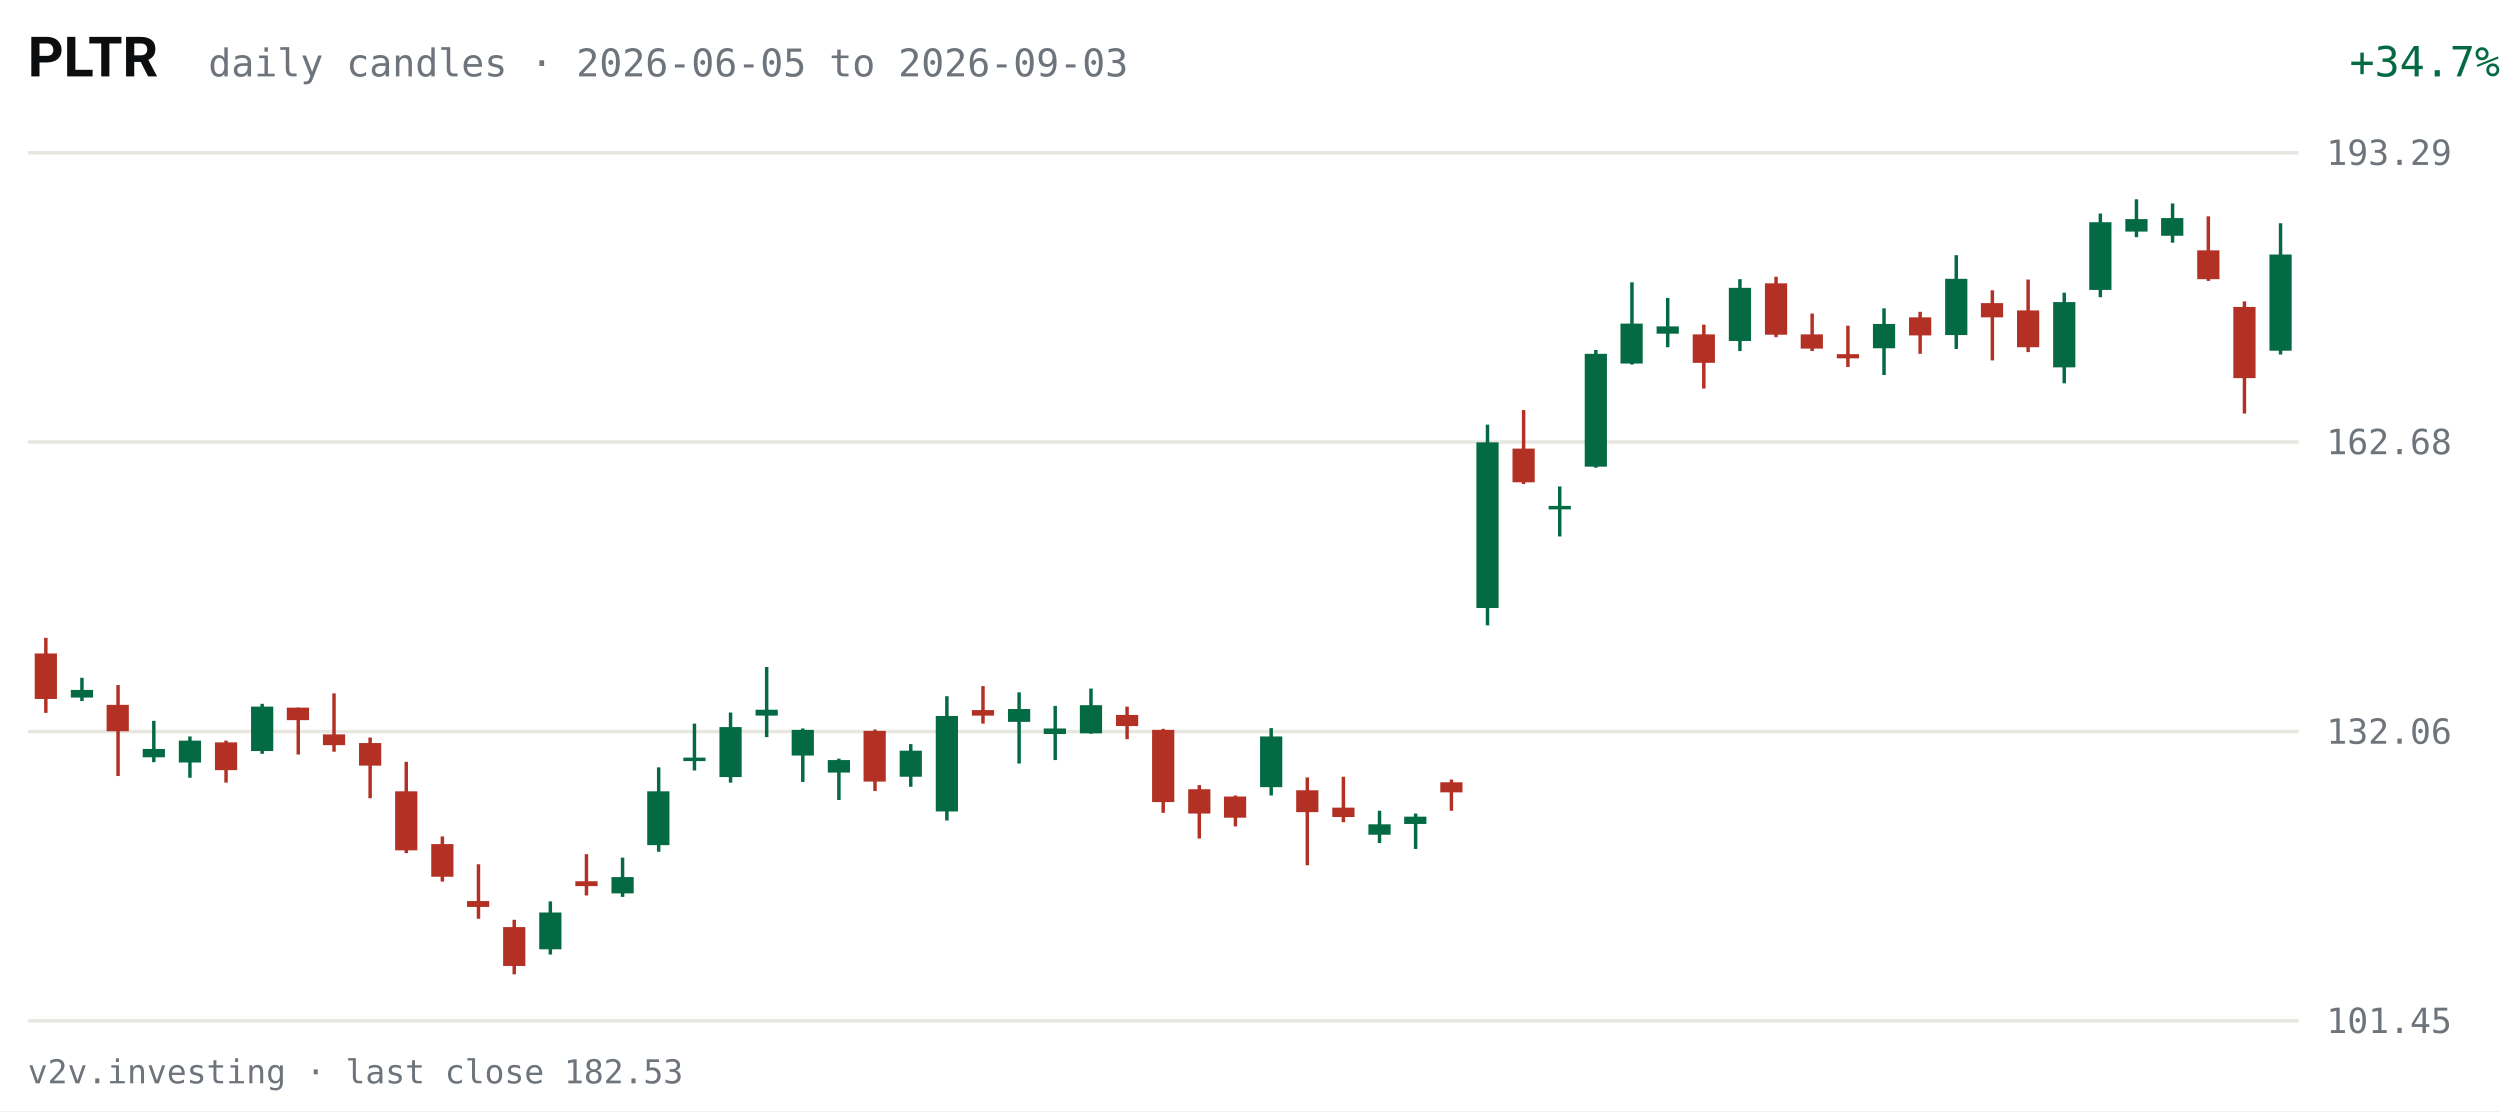
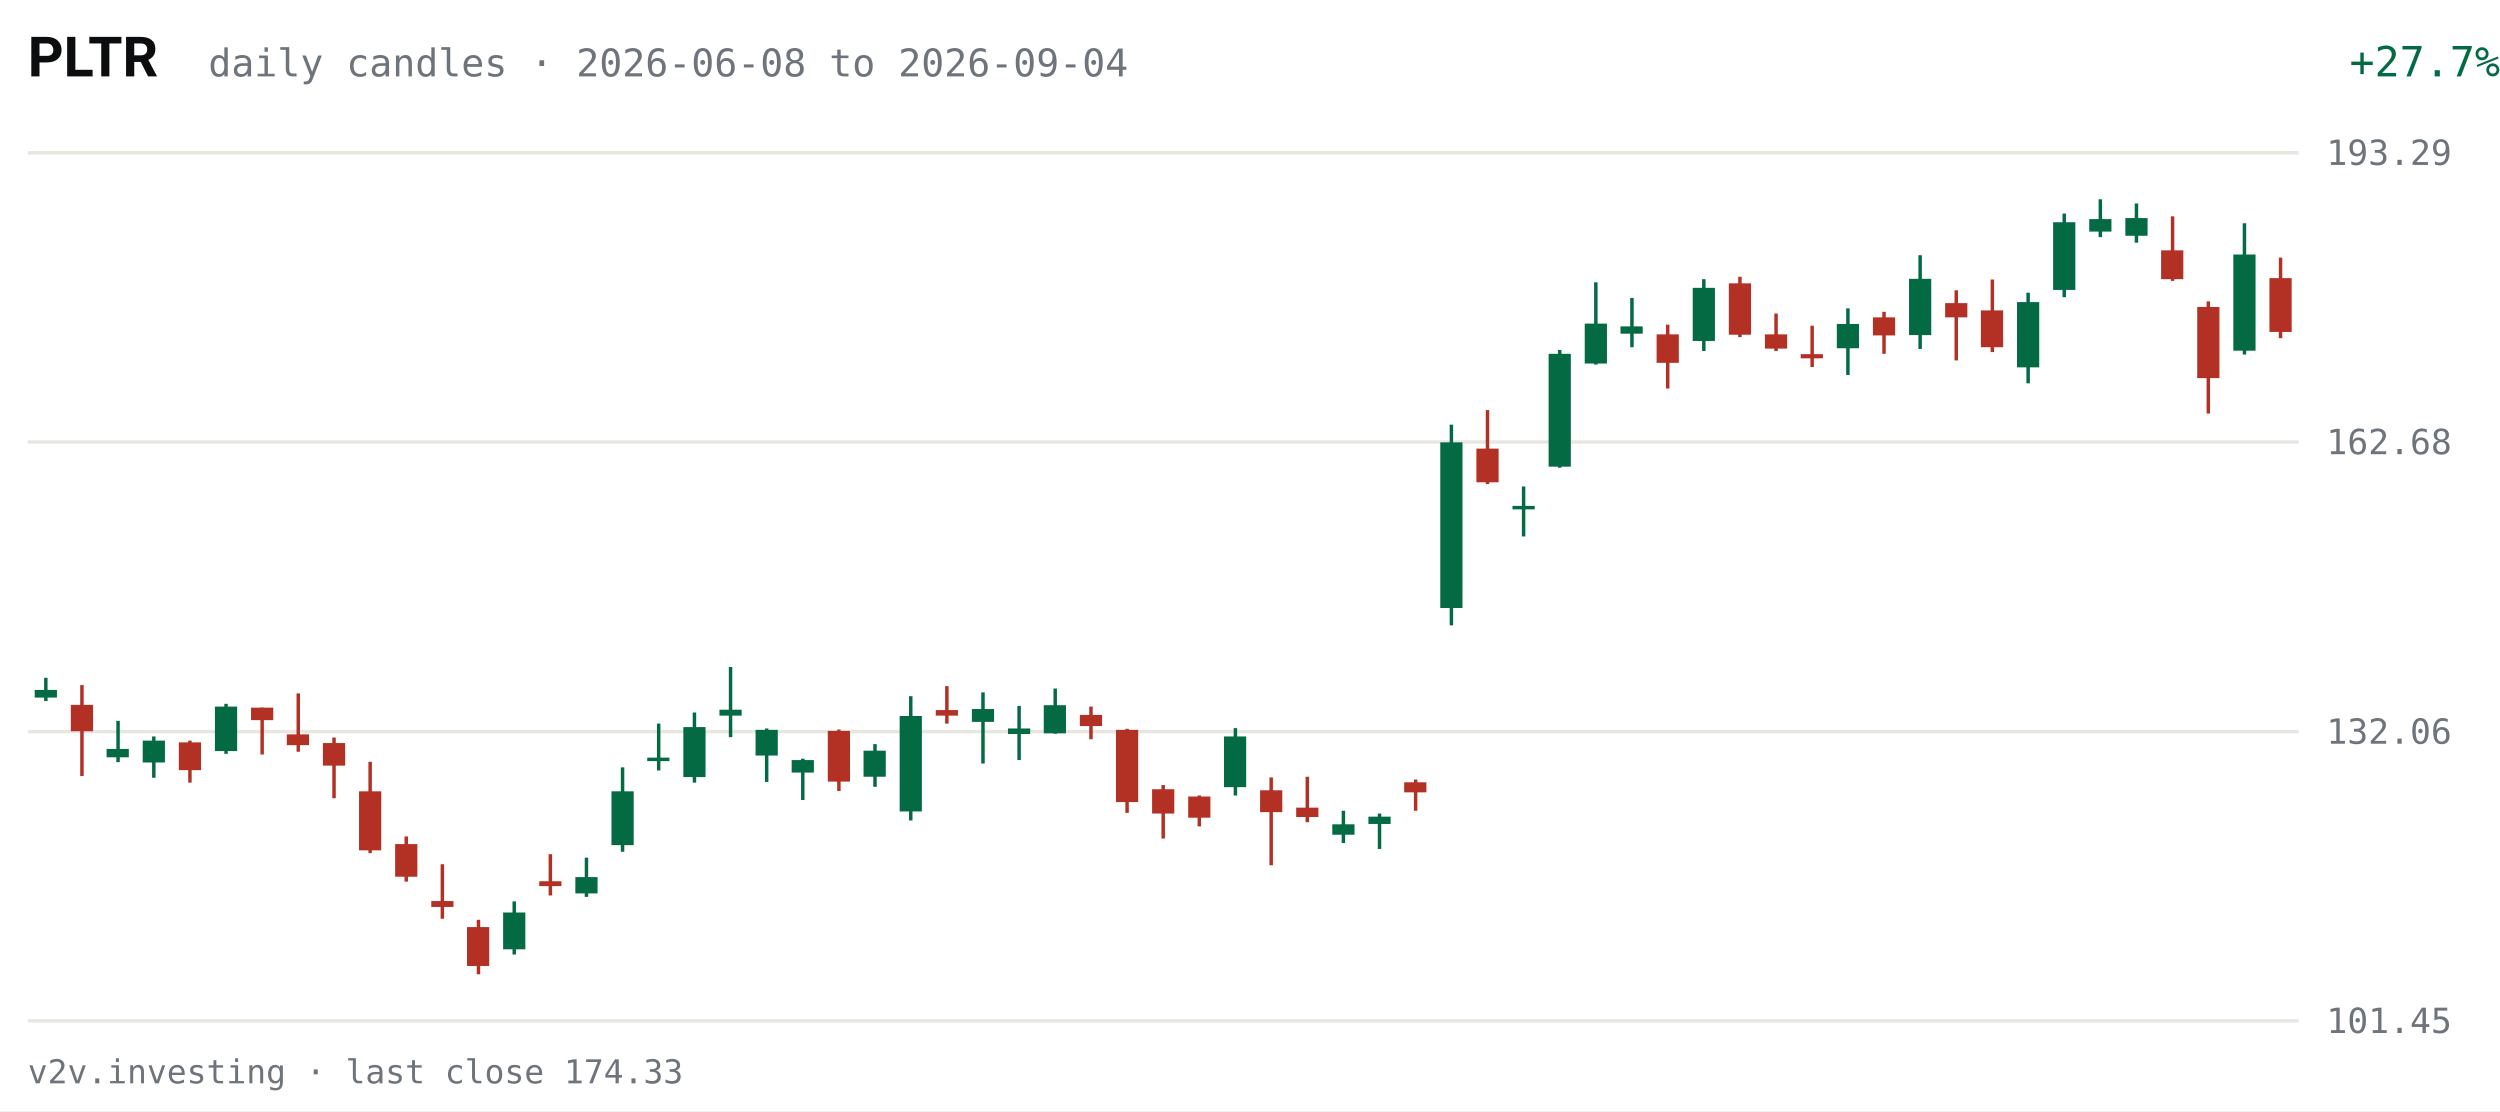
<svg xmlns="http://www.w3.org/2000/svg" viewBox="0 0 720 320" width="720" height="320" role="img" aria-label="PLTR daily candles, last 63 sessions">
  <rect width="720" height="320" fill="#FFFFFF" />
  <text x="8" y="22" fill="#0C0D0E" font-size="16" font-weight="600" font-family="system-ui,-apple-system,Segoe UI,Roboto,sans-serif">PLTR</text>
-   <text x="60" y="22" fill="#6E747B" font-size="11" font-family="ui-monospace,SFMono-Regular,Menlo,Consolas,monospace">daily candles · 2026-06-05 to 2026-09-03</text>
-   <text x="670" y="22" fill="#046A44" font-size="12" text-anchor="end" font-family="ui-monospace,SFMono-Regular,Menlo,Consolas,monospace" transform="translate(50,0)">+34.7%</text>
+   <text x="60" y="22" fill="#6E747B" font-size="11" font-family="ui-monospace,SFMono-Regular,Menlo,Consolas,monospace">daily candles · 2026-06-08 to 2026-09-04</text>
+   <text x="670" y="22" fill="#046A44" font-size="12" text-anchor="end" font-family="ui-monospace,SFMono-Regular,Menlo,Consolas,monospace" transform="translate(50,0)">+27.7%</text>
  <g font-family="ui-monospace,SFMono-Regular,Menlo,Consolas,monospace">
    <line x1="8" y1="294.0" x2="662" y2="294.0" stroke="#E7E6E1" stroke-width="1" />
    <text x="670" y="297.5" fill="#6E747B" font-size="10">101.45</text>
    <line x1="8" y1="210.7" x2="662" y2="210.7" stroke="#E7E6E1" stroke-width="1" />
    <text x="670" y="214.2" fill="#6E747B" font-size="10">132.06</text>
    <line x1="8" y1="127.3" x2="662" y2="127.3" stroke="#E7E6E1" stroke-width="1" />
    <text x="670" y="130.8" fill="#6E747B" font-size="10">162.68</text>
    <line x1="8" y1="44.0" x2="662" y2="44.0" stroke="#E7E6E1" stroke-width="1" />
    <text x="670" y="47.5" fill="#6E747B" font-size="10">193.29</text>
-     <line x1="13.2" y1="183.7" x2="13.2" y2="205.3" stroke="#B33124" stroke-width="1" />
-     <rect x="10.0" y="188.2" width="6.4" height="13.1" fill="#B33124" />
-     <line x1="23.6" y1="195.2" x2="23.6" y2="201.9" stroke="#046A44" stroke-width="1" />
-     <rect x="20.4" y="198.7" width="6.4" height="2.2" fill="#046A44" />
-     <line x1="34.0" y1="197.3" x2="34.0" y2="223.5" stroke="#B33124" stroke-width="1" />
-     <rect x="30.7" y="203.0" width="6.4" height="7.6" fill="#B33124" />
-     <line x1="44.3" y1="207.6" x2="44.3" y2="219.5" stroke="#046A44" stroke-width="1" />
-     <rect x="41.1" y="215.7" width="6.4" height="2.4" fill="#046A44" />
-     <line x1="54.7" y1="212.1" x2="54.7" y2="224.0" stroke="#046A44" stroke-width="1" />
-     <rect x="51.5" y="213.3" width="6.4" height="6.3" fill="#046A44" />
-     <line x1="65.1" y1="213.3" x2="65.1" y2="225.4" stroke="#B33124" stroke-width="1" />
-     <rect x="61.9" y="213.8" width="6.4" height="8.0" fill="#B33124" />
-     <line x1="75.5" y1="202.7" x2="75.5" y2="217.1" stroke="#046A44" stroke-width="1" />
-     <rect x="72.3" y="203.5" width="6.4" height="12.8" fill="#046A44" />
-     <line x1="85.9" y1="203.8" x2="85.9" y2="217.3" stroke="#B33124" stroke-width="1" />
-     <rect x="82.6" y="203.8" width="6.4" height="3.6" fill="#B33124" />
-     <line x1="96.2" y1="199.7" x2="96.2" y2="216.5" stroke="#B33124" stroke-width="1" />
-     <rect x="93.0" y="211.5" width="6.4" height="3.1" fill="#B33124" />
-     <line x1="106.6" y1="212.4" x2="106.6" y2="229.9" stroke="#B33124" stroke-width="1" />
-     <rect x="103.4" y="214.0" width="6.4" height="6.5" fill="#B33124" />
-     <line x1="117.0" y1="219.4" x2="117.0" y2="245.7" stroke="#B33124" stroke-width="1" />
-     <rect x="113.8" y="227.9" width="6.4" height="17.0" fill="#B33124" />
-     <line x1="127.4" y1="240.9" x2="127.4" y2="253.9" stroke="#B33124" stroke-width="1" />
-     <rect x="124.2" y="243.1" width="6.4" height="9.4" fill="#B33124" />
-     <line x1="137.8" y1="248.9" x2="137.8" y2="264.6" stroke="#B33124" stroke-width="1" />
-     <rect x="134.5" y="259.5" width="6.4" height="1.7" fill="#B33124" />
-     <line x1="148.1" y1="264.9" x2="148.1" y2="280.6" stroke="#B33124" stroke-width="1" />
-     <rect x="144.9" y="267.0" width="6.4" height="11.2" fill="#B33124" />
-     <line x1="158.5" y1="259.6" x2="158.5" y2="274.9" stroke="#046A44" stroke-width="1" />
-     <rect x="155.3" y="262.8" width="6.4" height="10.6" fill="#046A44" />
-     <line x1="168.9" y1="246.0" x2="168.9" y2="257.9" stroke="#B33124" stroke-width="1" />
-     <rect x="165.7" y="253.8" width="6.4" height="1.4" fill="#B33124" />
-     <line x1="179.3" y1="247.0" x2="179.3" y2="258.3" stroke="#046A44" stroke-width="1" />
-     <rect x="176.1" y="252.6" width="6.4" height="4.7" fill="#046A44" />
-     <line x1="189.7" y1="221.0" x2="189.7" y2="245.3" stroke="#046A44" stroke-width="1" />
-     <rect x="186.4" y="227.9" width="6.4" height="15.5" fill="#046A44" />
-     <line x1="200.0" y1="208.4" x2="200.0" y2="221.9" stroke="#046A44" stroke-width="1" />
-     <rect x="196.8" y="218.2" width="6.4" height="1.0" fill="#046A44" />
-     <line x1="210.4" y1="205.2" x2="210.4" y2="225.4" stroke="#046A44" stroke-width="1" />
-     <rect x="207.2" y="209.4" width="6.4" height="14.4" fill="#046A44" />
-     <line x1="220.8" y1="192.1" x2="220.8" y2="212.3" stroke="#046A44" stroke-width="1" />
-     <rect x="217.6" y="204.4" width="6.4" height="1.7" fill="#046A44" />
-     <line x1="231.2" y1="209.8" x2="231.2" y2="225.2" stroke="#046A44" stroke-width="1" />
-     <rect x="228.0" y="210.2" width="6.4" height="7.4" fill="#046A44" />
-     <line x1="241.6" y1="218.5" x2="241.6" y2="230.4" stroke="#046A44" stroke-width="1" />
-     <rect x="238.4" y="218.9" width="6.4" height="3.6" fill="#046A44" />
-     <line x1="252.0" y1="210.1" x2="252.0" y2="227.8" stroke="#B33124" stroke-width="1" />
-     <rect x="248.7" y="210.5" width="6.4" height="14.6" fill="#B33124" />
-     <line x1="262.3" y1="214.3" x2="262.3" y2="226.6" stroke="#046A44" stroke-width="1" />
-     <rect x="259.1" y="216.2" width="6.4" height="7.5" fill="#046A44" />
-     <line x1="272.7" y1="200.5" x2="272.7" y2="236.3" stroke="#046A44" stroke-width="1" />
-     <rect x="269.5" y="206.2" width="6.4" height="27.5" fill="#046A44" />
-     <line x1="283.1" y1="197.6" x2="283.1" y2="208.4" stroke="#B33124" stroke-width="1" />
-     <rect x="279.9" y="204.5" width="6.4" height="1.6" fill="#B33124" />
-     <line x1="293.5" y1="199.4" x2="293.5" y2="219.9" stroke="#046A44" stroke-width="1" />
-     <rect x="290.3" y="204.2" width="6.4" height="3.7" fill="#046A44" />
-     <line x1="303.9" y1="203.3" x2="303.9" y2="218.9" stroke="#046A44" stroke-width="1" />
-     <rect x="300.6" y="209.8" width="6.4" height="1.6" fill="#046A44" />
-     <line x1="314.2" y1="198.3" x2="314.2" y2="211.3" stroke="#046A44" stroke-width="1" />
-     <rect x="311.0" y="203.1" width="6.4" height="8.1" fill="#046A44" />
-     <line x1="324.6" y1="203.5" x2="324.6" y2="212.9" stroke="#B33124" stroke-width="1" />
-     <rect x="321.4" y="205.9" width="6.4" height="3.2" fill="#B33124" />
-     <line x1="335.0" y1="209.9" x2="335.0" y2="234.1" stroke="#B33124" stroke-width="1" />
-     <rect x="331.8" y="210.2" width="6.4" height="20.8" fill="#B33124" />
-     <line x1="345.4" y1="226.1" x2="345.4" y2="241.5" stroke="#B33124" stroke-width="1" />
-     <rect x="342.2" y="227.3" width="6.4" height="7.0" fill="#B33124" />
-     <line x1="355.8" y1="229.1" x2="355.8" y2="238.0" stroke="#B33124" stroke-width="1" />
-     <rect x="352.5" y="229.4" width="6.4" height="6.1" fill="#B33124" />
-     <line x1="366.1" y1="209.7" x2="366.1" y2="229.1" stroke="#046A44" stroke-width="1" />
-     <rect x="362.9" y="212.1" width="6.4" height="14.6" fill="#046A44" />
-     <line x1="376.5" y1="223.9" x2="376.5" y2="249.2" stroke="#B33124" stroke-width="1" />
-     <rect x="373.3" y="227.6" width="6.4" height="6.3" fill="#B33124" />
-     <line x1="386.9" y1="223.7" x2="386.9" y2="236.8" stroke="#B33124" stroke-width="1" />
-     <rect x="383.7" y="232.6" width="6.4" height="2.7" fill="#B33124" />
-     <line x1="397.3" y1="233.5" x2="397.3" y2="242.8" stroke="#046A44" stroke-width="1" />
-     <rect x="394.1" y="237.4" width="6.4" height="3.0" fill="#046A44" />
-     <line x1="407.7" y1="234.3" x2="407.7" y2="244.5" stroke="#046A44" stroke-width="1" />
-     <rect x="404.4" y="235.2" width="6.4" height="2.1" fill="#046A44" />
-     <line x1="418.0" y1="224.5" x2="418.0" y2="233.5" stroke="#B33124" stroke-width="1" />
-     <rect x="414.8" y="225.3" width="6.4" height="2.9" fill="#B33124" />
-     <line x1="428.4" y1="122.3" x2="428.4" y2="180.1" stroke="#046A44" stroke-width="1" />
-     <rect x="425.2" y="127.4" width="6.4" height="47.7" fill="#046A44" />
-     <line x1="438.8" y1="118.1" x2="438.8" y2="139.4" stroke="#B33124" stroke-width="1" />
-     <rect x="435.6" y="129.2" width="6.4" height="9.7" fill="#B33124" />
-     <line x1="449.2" y1="140.1" x2="449.2" y2="154.5" stroke="#046A44" stroke-width="1" />
-     <rect x="446.0" y="145.7" width="6.4" height="1.0" fill="#046A44" />
-     <line x1="459.6" y1="100.8" x2="459.6" y2="134.7" stroke="#046A44" stroke-width="1" />
-     <rect x="456.4" y="101.9" width="6.4" height="32.5" fill="#046A44" />
-     <line x1="470.0" y1="81.3" x2="470.0" y2="105.0" stroke="#046A44" stroke-width="1" />
-     <rect x="466.7" y="93.2" width="6.4" height="11.5" fill="#046A44" />
-     <line x1="480.3" y1="85.8" x2="480.3" y2="100.0" stroke="#046A44" stroke-width="1" />
-     <rect x="477.1" y="94.0" width="6.4" height="2.1" fill="#046A44" />
-     <line x1="490.7" y1="93.5" x2="490.7" y2="111.9" stroke="#B33124" stroke-width="1" />
-     <rect x="487.5" y="96.3" width="6.4" height="8.2" fill="#B33124" />
-     <line x1="501.1" y1="80.4" x2="501.1" y2="101.1" stroke="#046A44" stroke-width="1" />
-     <rect x="497.9" y="82.9" width="6.4" height="15.3" fill="#046A44" />
-     <line x1="511.5" y1="79.7" x2="511.5" y2="97.1" stroke="#B33124" stroke-width="1" />
-     <rect x="508.3" y="81.6" width="6.4" height="14.8" fill="#B33124" />
-     <line x1="521.9" y1="90.3" x2="521.9" y2="101.1" stroke="#B33124" stroke-width="1" />
-     <rect x="518.6" y="96.3" width="6.4" height="4.1" fill="#B33124" />
-     <line x1="532.2" y1="93.8" x2="532.2" y2="105.7" stroke="#B33124" stroke-width="1" />
-     <rect x="529.0" y="102.0" width="6.4" height="1.2" fill="#B33124" />
-     <line x1="542.6" y1="88.8" x2="542.6" y2="108.0" stroke="#046A44" stroke-width="1" />
-     <rect x="539.4" y="93.3" width="6.4" height="7.0" fill="#046A44" />
-     <line x1="553.0" y1="89.8" x2="553.0" y2="101.9" stroke="#B33124" stroke-width="1" />
-     <rect x="549.8" y="91.4" width="6.4" height="5.2" fill="#B33124" />
-     <line x1="563.4" y1="73.5" x2="563.4" y2="100.5" stroke="#046A44" stroke-width="1" />
-     <rect x="560.2" y="80.3" width="6.4" height="16.2" fill="#046A44" />
-     <line x1="573.8" y1="83.6" x2="573.8" y2="103.8" stroke="#B33124" stroke-width="1" />
-     <rect x="570.5" y="87.3" width="6.4" height="4.1" fill="#B33124" />
-     <line x1="584.1" y1="80.5" x2="584.1" y2="101.4" stroke="#B33124" stroke-width="1" />
-     <rect x="580.9" y="89.4" width="6.4" height="10.6" fill="#B33124" />
-     <line x1="594.5" y1="84.3" x2="594.5" y2="110.4" stroke="#046A44" stroke-width="1" />
-     <rect x="591.3" y="87.0" width="6.4" height="18.8" fill="#046A44" />
-     <line x1="604.9" y1="61.5" x2="604.9" y2="85.6" stroke="#046A44" stroke-width="1" />
-     <rect x="601.7" y="64.0" width="6.4" height="19.5" fill="#046A44" />
-     <line x1="615.3" y1="57.4" x2="615.3" y2="68.3" stroke="#046A44" stroke-width="1" />
-     <rect x="612.1" y="63.1" width="6.4" height="3.6" fill="#046A44" />
-     <line x1="625.7" y1="58.6" x2="625.7" y2="69.9" stroke="#046A44" stroke-width="1" />
-     <rect x="622.4" y="62.8" width="6.4" height="5.1" fill="#046A44" />
-     <line x1="636.0" y1="62.3" x2="636.0" y2="80.9" stroke="#B33124" stroke-width="1" />
-     <rect x="632.8" y="72.1" width="6.4" height="8.3" fill="#B33124" />
-     <line x1="646.4" y1="86.8" x2="646.4" y2="119.1" stroke="#B33124" stroke-width="1" />
-     <rect x="643.2" y="88.4" width="6.4" height="20.5" fill="#B33124" />
-     <line x1="656.8" y1="64.3" x2="656.8" y2="102.1" stroke="#046A44" stroke-width="1" />
-     <rect x="653.6" y="73.3" width="6.4" height="27.7" fill="#046A44" />
+     <line x1="13.2" y1="195.2" x2="13.2" y2="201.9" stroke="#046A44" stroke-width="1" />
+     <rect x="10.0" y="198.7" width="6.4" height="2.2" fill="#046A44" />
+     <line x1="23.6" y1="197.3" x2="23.6" y2="223.5" stroke="#B33124" stroke-width="1" />
+     <rect x="20.4" y="203.0" width="6.4" height="7.6" fill="#B33124" />
+     <line x1="34.0" y1="207.6" x2="34.0" y2="219.5" stroke="#046A44" stroke-width="1" />
+     <rect x="30.7" y="215.7" width="6.4" height="2.4" fill="#046A44" />
+     <line x1="44.3" y1="212.1" x2="44.3" y2="224.0" stroke="#046A44" stroke-width="1" />
+     <rect x="41.1" y="213.3" width="6.4" height="6.3" fill="#046A44" />
+     <line x1="54.7" y1="213.3" x2="54.7" y2="225.4" stroke="#B33124" stroke-width="1" />
+     <rect x="51.5" y="213.8" width="6.4" height="8.0" fill="#B33124" />
+     <line x1="65.1" y1="202.7" x2="65.1" y2="217.1" stroke="#046A44" stroke-width="1" />
+     <rect x="61.9" y="203.5" width="6.4" height="12.8" fill="#046A44" />
+     <line x1="75.5" y1="203.8" x2="75.5" y2="217.3" stroke="#B33124" stroke-width="1" />
+     <rect x="72.3" y="203.8" width="6.4" height="3.6" fill="#B33124" />
+     <line x1="85.9" y1="199.7" x2="85.9" y2="216.5" stroke="#B33124" stroke-width="1" />
+     <rect x="82.6" y="211.5" width="6.4" height="3.1" fill="#B33124" />
+     <line x1="96.2" y1="212.4" x2="96.2" y2="229.9" stroke="#B33124" stroke-width="1" />
+     <rect x="93.0" y="214.0" width="6.4" height="6.5" fill="#B33124" />
+     <line x1="106.6" y1="219.4" x2="106.6" y2="245.7" stroke="#B33124" stroke-width="1" />
+     <rect x="103.4" y="227.9" width="6.4" height="17.0" fill="#B33124" />
+     <line x1="117.0" y1="240.9" x2="117.0" y2="253.9" stroke="#B33124" stroke-width="1" />
+     <rect x="113.8" y="243.1" width="6.4" height="9.4" fill="#B33124" />
+     <line x1="127.4" y1="248.9" x2="127.4" y2="264.6" stroke="#B33124" stroke-width="1" />
+     <rect x="124.2" y="259.5" width="6.4" height="1.7" fill="#B33124" />
+     <line x1="137.8" y1="264.9" x2="137.8" y2="280.6" stroke="#B33124" stroke-width="1" />
+     <rect x="134.5" y="267.0" width="6.4" height="11.2" fill="#B33124" />
+     <line x1="148.1" y1="259.6" x2="148.1" y2="274.9" stroke="#046A44" stroke-width="1" />
+     <rect x="144.9" y="262.8" width="6.4" height="10.6" fill="#046A44" />
+     <line x1="158.5" y1="246.0" x2="158.5" y2="257.9" stroke="#B33124" stroke-width="1" />
+     <rect x="155.3" y="253.8" width="6.4" height="1.4" fill="#B33124" />
+     <line x1="168.9" y1="247.0" x2="168.9" y2="258.3" stroke="#046A44" stroke-width="1" />
+     <rect x="165.7" y="252.6" width="6.4" height="4.7" fill="#046A44" />
+     <line x1="179.3" y1="221.0" x2="179.3" y2="245.3" stroke="#046A44" stroke-width="1" />
+     <rect x="176.1" y="227.9" width="6.4" height="15.5" fill="#046A44" />
+     <line x1="189.7" y1="208.4" x2="189.7" y2="221.9" stroke="#046A44" stroke-width="1" />
+     <rect x="186.4" y="218.2" width="6.4" height="1.0" fill="#046A44" />
+     <line x1="200.0" y1="205.2" x2="200.0" y2="225.4" stroke="#046A44" stroke-width="1" />
+     <rect x="196.8" y="209.4" width="6.4" height="14.4" fill="#046A44" />
+     <line x1="210.4" y1="192.1" x2="210.4" y2="212.3" stroke="#046A44" stroke-width="1" />
+     <rect x="207.2" y="204.4" width="6.4" height="1.7" fill="#046A44" />
+     <line x1="220.8" y1="209.8" x2="220.8" y2="225.2" stroke="#046A44" stroke-width="1" />
+     <rect x="217.6" y="210.2" width="6.4" height="7.4" fill="#046A44" />
+     <line x1="231.2" y1="218.5" x2="231.2" y2="230.4" stroke="#046A44" stroke-width="1" />
+     <rect x="228.0" y="218.9" width="6.4" height="3.6" fill="#046A44" />
+     <line x1="241.6" y1="210.1" x2="241.6" y2="227.8" stroke="#B33124" stroke-width="1" />
+     <rect x="238.4" y="210.5" width="6.4" height="14.6" fill="#B33124" />
+     <line x1="252.0" y1="214.3" x2="252.0" y2="226.6" stroke="#046A44" stroke-width="1" />
+     <rect x="248.7" y="216.2" width="6.4" height="7.5" fill="#046A44" />
+     <line x1="262.3" y1="200.5" x2="262.3" y2="236.3" stroke="#046A44" stroke-width="1" />
+     <rect x="259.1" y="206.2" width="6.4" height="27.5" fill="#046A44" />
+     <line x1="272.7" y1="197.6" x2="272.7" y2="208.4" stroke="#B33124" stroke-width="1" />
+     <rect x="269.5" y="204.5" width="6.4" height="1.6" fill="#B33124" />
+     <line x1="283.1" y1="199.4" x2="283.1" y2="219.9" stroke="#046A44" stroke-width="1" />
+     <rect x="279.9" y="204.2" width="6.4" height="3.7" fill="#046A44" />
+     <line x1="293.5" y1="203.3" x2="293.5" y2="218.9" stroke="#046A44" stroke-width="1" />
+     <rect x="290.3" y="209.8" width="6.4" height="1.6" fill="#046A44" />
+     <line x1="303.9" y1="198.3" x2="303.9" y2="211.3" stroke="#046A44" stroke-width="1" />
+     <rect x="300.6" y="203.1" width="6.4" height="8.1" fill="#046A44" />
+     <line x1="314.2" y1="203.5" x2="314.2" y2="212.9" stroke="#B33124" stroke-width="1" />
+     <rect x="311.0" y="205.9" width="6.4" height="3.2" fill="#B33124" />
+     <line x1="324.6" y1="209.9" x2="324.6" y2="234.1" stroke="#B33124" stroke-width="1" />
+     <rect x="321.4" y="210.2" width="6.4" height="20.8" fill="#B33124" />
+     <line x1="335.0" y1="226.1" x2="335.0" y2="241.5" stroke="#B33124" stroke-width="1" />
+     <rect x="331.8" y="227.3" width="6.4" height="7.0" fill="#B33124" />
+     <line x1="345.4" y1="229.1" x2="345.4" y2="238.0" stroke="#B33124" stroke-width="1" />
+     <rect x="342.2" y="229.4" width="6.4" height="6.1" fill="#B33124" />
+     <line x1="355.8" y1="209.7" x2="355.8" y2="229.1" stroke="#046A44" stroke-width="1" />
+     <rect x="352.5" y="212.1" width="6.4" height="14.6" fill="#046A44" />
+     <line x1="366.1" y1="223.9" x2="366.1" y2="249.2" stroke="#B33124" stroke-width="1" />
+     <rect x="362.9" y="227.6" width="6.4" height="6.3" fill="#B33124" />
+     <line x1="376.5" y1="223.7" x2="376.5" y2="236.8" stroke="#B33124" stroke-width="1" />
+     <rect x="373.3" y="232.6" width="6.4" height="2.7" fill="#B33124" />
+     <line x1="386.9" y1="233.5" x2="386.9" y2="242.8" stroke="#046A44" stroke-width="1" />
+     <rect x="383.7" y="237.4" width="6.4" height="3.0" fill="#046A44" />
+     <line x1="397.3" y1="234.3" x2="397.3" y2="244.5" stroke="#046A44" stroke-width="1" />
+     <rect x="394.1" y="235.2" width="6.4" height="2.1" fill="#046A44" />
+     <line x1="407.7" y1="224.5" x2="407.7" y2="233.5" stroke="#B33124" stroke-width="1" />
+     <rect x="404.4" y="225.3" width="6.4" height="2.9" fill="#B33124" />
+     <line x1="418.0" y1="122.3" x2="418.0" y2="180.1" stroke="#046A44" stroke-width="1" />
+     <rect x="414.8" y="127.4" width="6.4" height="47.7" fill="#046A44" />
+     <line x1="428.4" y1="118.1" x2="428.4" y2="139.4" stroke="#B33124" stroke-width="1" />
+     <rect x="425.2" y="129.2" width="6.4" height="9.7" fill="#B33124" />
+     <line x1="438.8" y1="140.1" x2="438.8" y2="154.5" stroke="#046A44" stroke-width="1" />
+     <rect x="435.6" y="145.7" width="6.4" height="1.0" fill="#046A44" />
+     <line x1="449.2" y1="100.8" x2="449.2" y2="134.7" stroke="#046A44" stroke-width="1" />
+     <rect x="446.0" y="101.9" width="6.4" height="32.5" fill="#046A44" />
+     <line x1="459.6" y1="81.3" x2="459.6" y2="105.0" stroke="#046A44" stroke-width="1" />
+     <rect x="456.4" y="93.2" width="6.4" height="11.5" fill="#046A44" />
+     <line x1="470.0" y1="85.8" x2="470.0" y2="100.0" stroke="#046A44" stroke-width="1" />
+     <rect x="466.7" y="94.0" width="6.4" height="2.1" fill="#046A44" />
+     <line x1="480.3" y1="93.5" x2="480.3" y2="111.9" stroke="#B33124" stroke-width="1" />
+     <rect x="477.1" y="96.3" width="6.4" height="8.2" fill="#B33124" />
+     <line x1="490.7" y1="80.4" x2="490.7" y2="101.1" stroke="#046A44" stroke-width="1" />
+     <rect x="487.5" y="82.9" width="6.4" height="15.3" fill="#046A44" />
+     <line x1="501.1" y1="79.7" x2="501.1" y2="97.1" stroke="#B33124" stroke-width="1" />
+     <rect x="497.9" y="81.6" width="6.4" height="14.8" fill="#B33124" />
+     <line x1="511.5" y1="90.3" x2="511.5" y2="101.1" stroke="#B33124" stroke-width="1" />
+     <rect x="508.3" y="96.3" width="6.4" height="4.1" fill="#B33124" />
+     <line x1="521.9" y1="93.8" x2="521.9" y2="105.7" stroke="#B33124" stroke-width="1" />
+     <rect x="518.6" y="102.0" width="6.4" height="1.2" fill="#B33124" />
+     <line x1="532.2" y1="88.8" x2="532.2" y2="108.0" stroke="#046A44" stroke-width="1" />
+     <rect x="529.0" y="93.3" width="6.4" height="7.0" fill="#046A44" />
+     <line x1="542.6" y1="89.8" x2="542.6" y2="101.9" stroke="#B33124" stroke-width="1" />
+     <rect x="539.4" y="91.4" width="6.4" height="5.2" fill="#B33124" />
+     <line x1="553.0" y1="73.5" x2="553.0" y2="100.5" stroke="#046A44" stroke-width="1" />
+     <rect x="549.8" y="80.3" width="6.4" height="16.2" fill="#046A44" />
+     <line x1="563.4" y1="83.6" x2="563.4" y2="103.8" stroke="#B33124" stroke-width="1" />
+     <rect x="560.2" y="87.3" width="6.4" height="4.1" fill="#B33124" />
+     <line x1="573.8" y1="80.5" x2="573.8" y2="101.4" stroke="#B33124" stroke-width="1" />
+     <rect x="570.5" y="89.4" width="6.4" height="10.6" fill="#B33124" />
+     <line x1="584.1" y1="84.3" x2="584.1" y2="110.4" stroke="#046A44" stroke-width="1" />
+     <rect x="580.9" y="87.0" width="6.4" height="18.8" fill="#046A44" />
+     <line x1="594.5" y1="61.5" x2="594.5" y2="85.6" stroke="#046A44" stroke-width="1" />
+     <rect x="591.3" y="64.0" width="6.4" height="19.5" fill="#046A44" />
+     <line x1="604.9" y1="57.4" x2="604.9" y2="68.3" stroke="#046A44" stroke-width="1" />
+     <rect x="601.7" y="63.1" width="6.4" height="3.6" fill="#046A44" />
+     <line x1="615.3" y1="58.6" x2="615.3" y2="69.9" stroke="#046A44" stroke-width="1" />
+     <rect x="612.1" y="62.8" width="6.4" height="5.1" fill="#046A44" />
+     <line x1="625.7" y1="62.3" x2="625.7" y2="80.9" stroke="#B33124" stroke-width="1" />
+     <rect x="622.4" y="72.1" width="6.4" height="8.3" fill="#B33124" />
+     <line x1="636.0" y1="86.8" x2="636.0" y2="119.1" stroke="#B33124" stroke-width="1" />
+     <rect x="632.8" y="88.4" width="6.4" height="20.5" fill="#B33124" />
+     <line x1="646.4" y1="64.3" x2="646.4" y2="102.1" stroke="#046A44" stroke-width="1" />
+     <rect x="643.2" y="73.3" width="6.4" height="27.7" fill="#046A44" />
+     <line x1="656.8" y1="74.2" x2="656.8" y2="97.4" stroke="#B33124" stroke-width="1" />
+     <rect x="653.6" y="80.1" width="6.4" height="15.5" fill="#B33124" />
  </g>
-   <text x="8" y="312" fill="#6E747B" font-size="9.5" font-family="ui-monospace,SFMono-Regular,Menlo,Consolas,monospace">v2v.investing · last close 182.53</text>
+   <text x="8" y="312" fill="#6E747B" font-size="9.5" font-family="ui-monospace,SFMono-Regular,Menlo,Consolas,monospace">v2v.investing · last close 174.33</text>
</svg>
